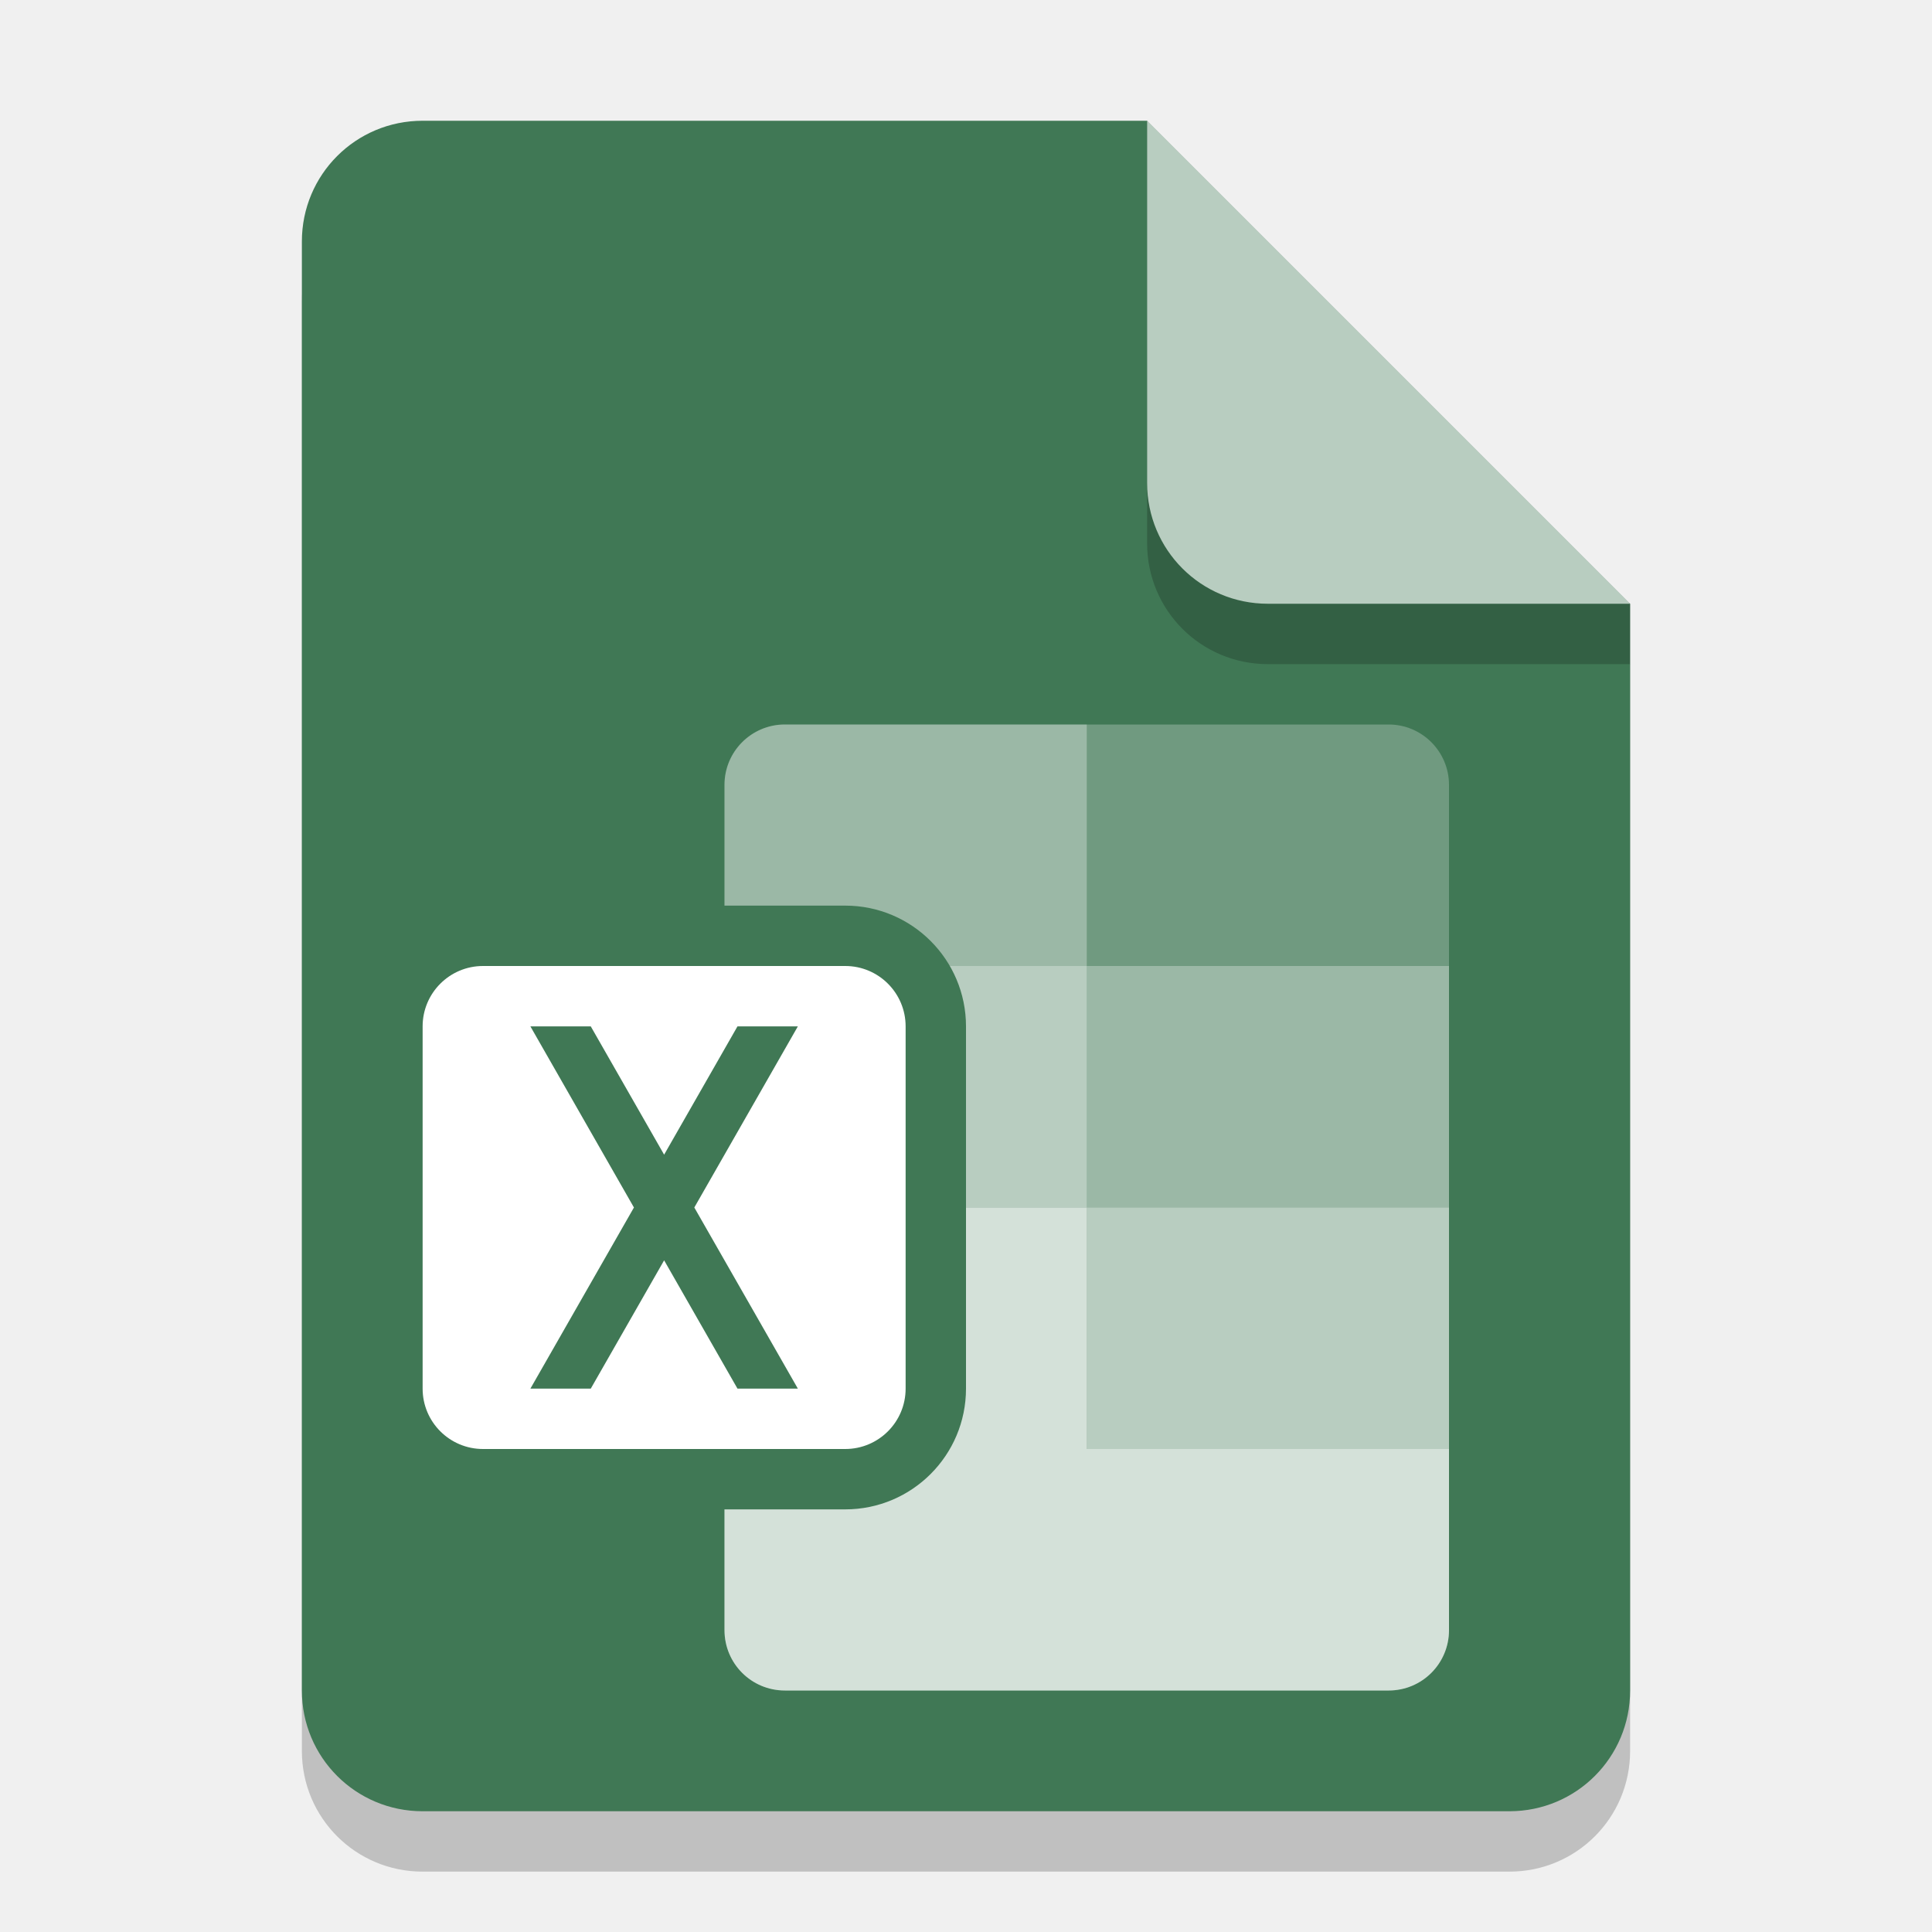
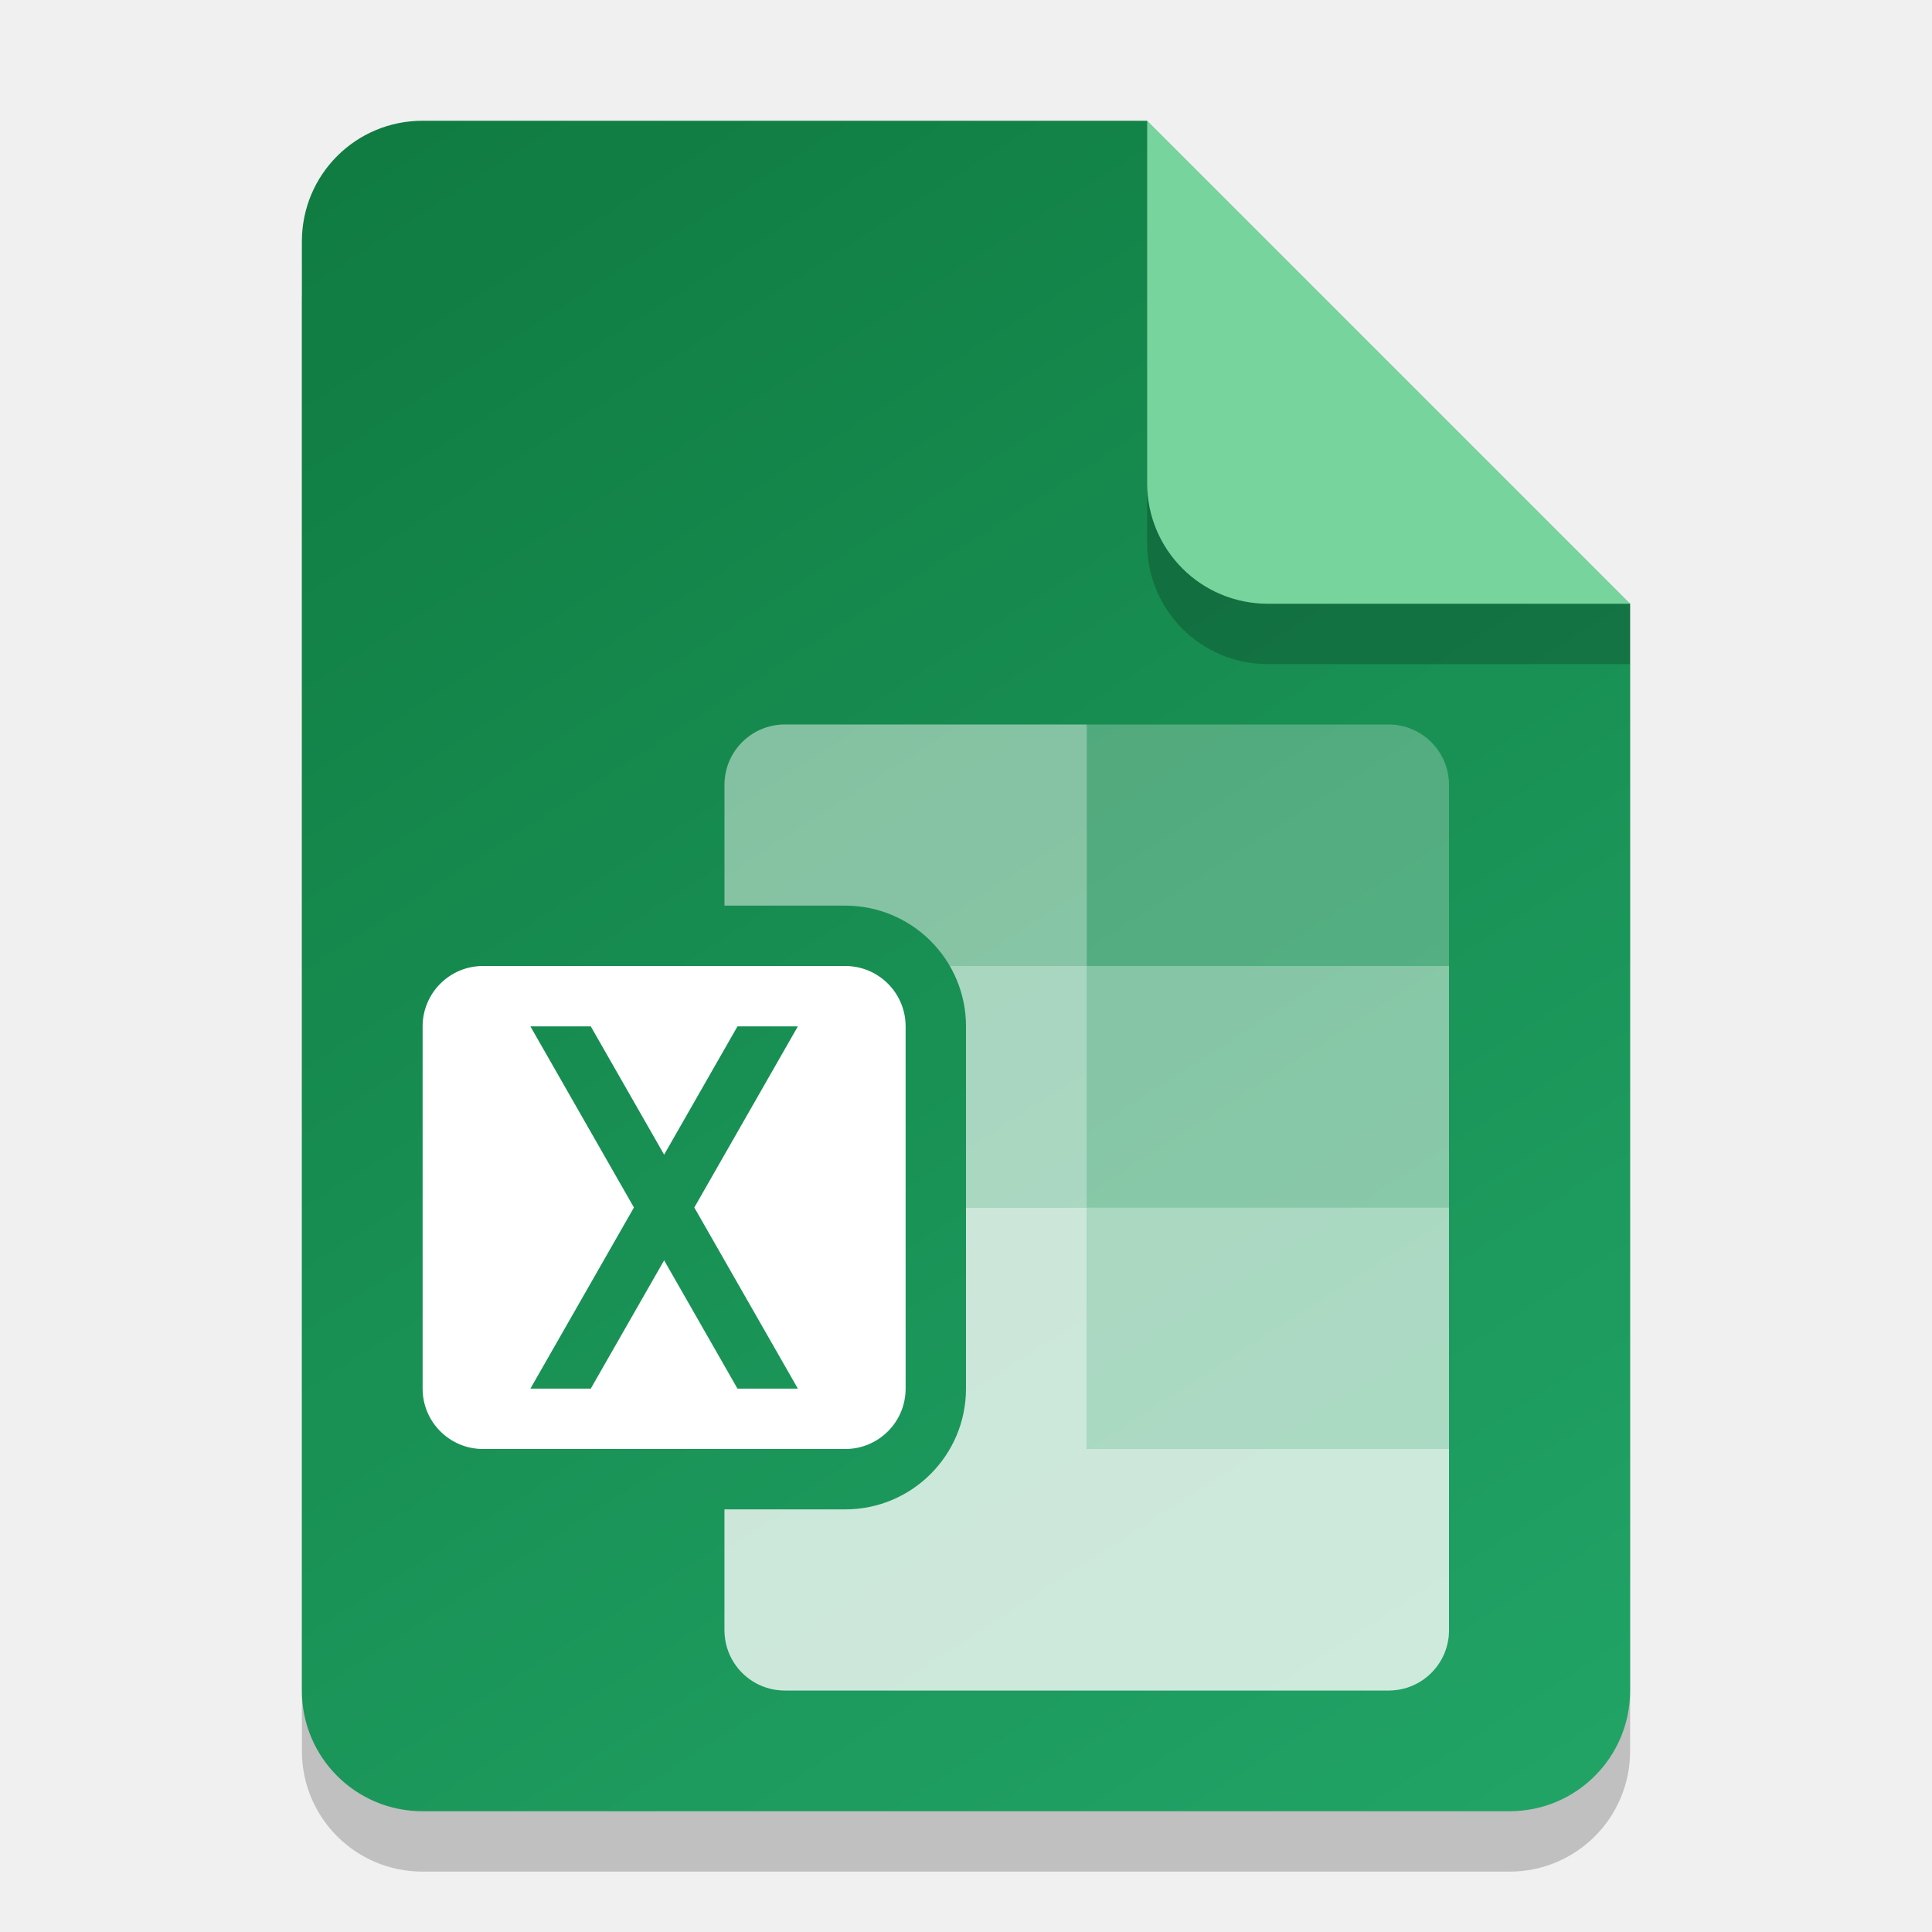
- <svg xmlns="http://www.w3.org/2000/svg" width="32" height="32" viewBox="0 0 32 32" version="1.1" id="svg5">
-   <defs id="defs2" />
+ <svg xmlns="http://www.w3.org/2000/svg" xmlns:xlink="http://www.w3.org/1999/xlink" width="32" height="32" viewBox="0 0 32 32" version="1.1" id="svg5">
+   <defs id="defs2">
+     <linearGradient id="linearGradient1004">
+       <stop style="stop-color:#107c41;stop-opacity:1;" offset="0" id="stop1000" />
+       <stop style="stop-color:#21a366;stop-opacity:1;" offset="1" id="stop1002" />
+     </linearGradient>
+     <linearGradient xlink:href="#linearGradient1004" id="linearGradient1135" x1="7" y1="2" x2="25" y2="30" gradientUnits="userSpaceOnUse" />
+     <linearGradient xlink:href="#linearGradient1004" id="linearGradient2067" x1="7" y1="2" x2="25" y2="30" gradientUnits="userSpaceOnUse" />
+     <linearGradient xlink:href="#linearGradient1004" id="linearGradient2075" x1="7" y1="2" x2="25" y2="30" gradientUnits="userSpaceOnUse" />
+   </defs>
  <path id="rect234" style="opacity:0.2;stroke-width:0.5;stroke-linecap:round;stroke-linejoin:round" d="m 7,3 h 12 l 8,8 v 18 c 0,1.108 -0.892,2 -2,2 H 7 C 5.892,31 5,30.108 5,29 V 5 C 5,3.892 5.892,3 7,3 Z" />
-   <path id="rect448" style="fill:#407855;fill-opacity:1;stroke-width:0.5;stroke-linecap:round;stroke-linejoin:round" d="m 7,2 h 12 l 3,5 5,3 v 18 c 0,1.108 -0.892,2 -2,2 H 7 C 5.892,30 5,29.108 5,28 V 4 C 5,2.892 5.892,2 7,2 Z" />
+   <path id="rect448" style="fill:url(#linearGradient1135);fill-opacity:1;stroke-width:0.5;stroke-linecap:round;stroke-linejoin:round" d="m 7,2 h 12 l 3,5 5,3 v 18 c 0,1.108 -0.892,2 -2,2 H 7 C 5.892,30 5,29.108 5,28 V 4 C 5,2.892 5.892,2 7,2 Z" />
  <path d="M 27,11 H 21 C 19.892,11 19,10.108 19,9 V 2 l 8,8 z" style="opacity:0.2;fill:#000000;stroke-width:0.5;stroke-linecap:round;stroke-linejoin:round" id="path611" />
-   <path id="rect600" style="fill:#b8cdc0;fill-opacity:1;stroke-width:0.5;stroke-linecap:round;stroke-linejoin:round" d="M 27,10 H 21 C 19.892,10 19,9.108 19,8 V 2 l 4,4 z" />
+   <path id="rect600" style="fill:#77d49d;fill-opacity:1;stroke-width:0.5;stroke-linecap:round;stroke-linejoin:round" d="M 27,10 H 21 C 19.892,10 19,9.108 19,8 V 2 l 4,4 z" />
  <rect style="opacity:0.25;fill:#ffffff;fill-opacity:1;stroke-width:4;stroke-linejoin:bevel" id="rect25302" width="12" height="16" x="12" y="12" ry="1" />
  <path id="rect29937" style="opacity:0.5;fill:#ffffff;fill-opacity:1;stroke-width:4;stroke-linejoin:bevel" d="m 12,16 v 4 h 6 v -4 z m 6,4 v 4 l 6,9.4e-5 v -4 z" />
  <path id="path29903" style="opacity:0.7;fill:#ffffff;fill-opacity:1;stroke-width:2;stroke-linejoin:bevel" d="m 12,20 v 7 c 0,0.554 0.446,1 1,1 l 10,9.5e-5 c 0.554,0 1,-0.446 1,-1 v -3 l -6,-9.6e-5 v -4 z" />
  <path id="rect28337" style="opacity:0.3;fill:#ffffff;fill-opacity:1;stroke-width:2;stroke-linejoin:bevel" d="M 12.975,12 C 12.433,12.014 12,12.455 12,13 v 3 h 6 v -4 h -5 c -0.009,0 -0.017,-2.17e-4 -0.025,0 z M 18,16 v 4 h 6 v -4 z" />
-   <rect style="fill:#407855;fill-opacity:1;stroke-width:1" id="rect3242" width="10" height="10" x="6" y="15" ry="2" />
+   <rect style="fill:url(#linearGradient2067);fill-opacity:1;stroke-width:1" id="rect3242" width="10" height="10" x="6" y="15" ry="2" />
  <rect style="fill:#ffffff;fill-opacity:1;stroke-width:0.5" id="rect2687" width="8" height="8" x="7" y="16" ry="1" />
-   <path id="rect4044" style="fill:#407855;fill-opacity:1;stroke-width:0.54" d="M 8.785 17 L 10.5 20 L 8.785 23 L 9.785 23 L 11 20.875 L 12.215 23 L 13.215 23 L 11.5 20 L 13.215 17 L 12.215 17 L 11 19.125 L 9.785 17 L 8.785 17 z " />
+   <path id="rect4044" style="fill:url(#linearGradient2075);fill-opacity:1;stroke-width:0.54" d="M 8.785 17 L 10.5 20 L 8.785 23 L 9.785 23 L 11 20.875 L 12.215 23 L 13.215 23 L 11.5 20 L 13.215 17 L 12.215 17 L 11 19.125 L 9.785 17 L 8.785 17 z " />
</svg>
